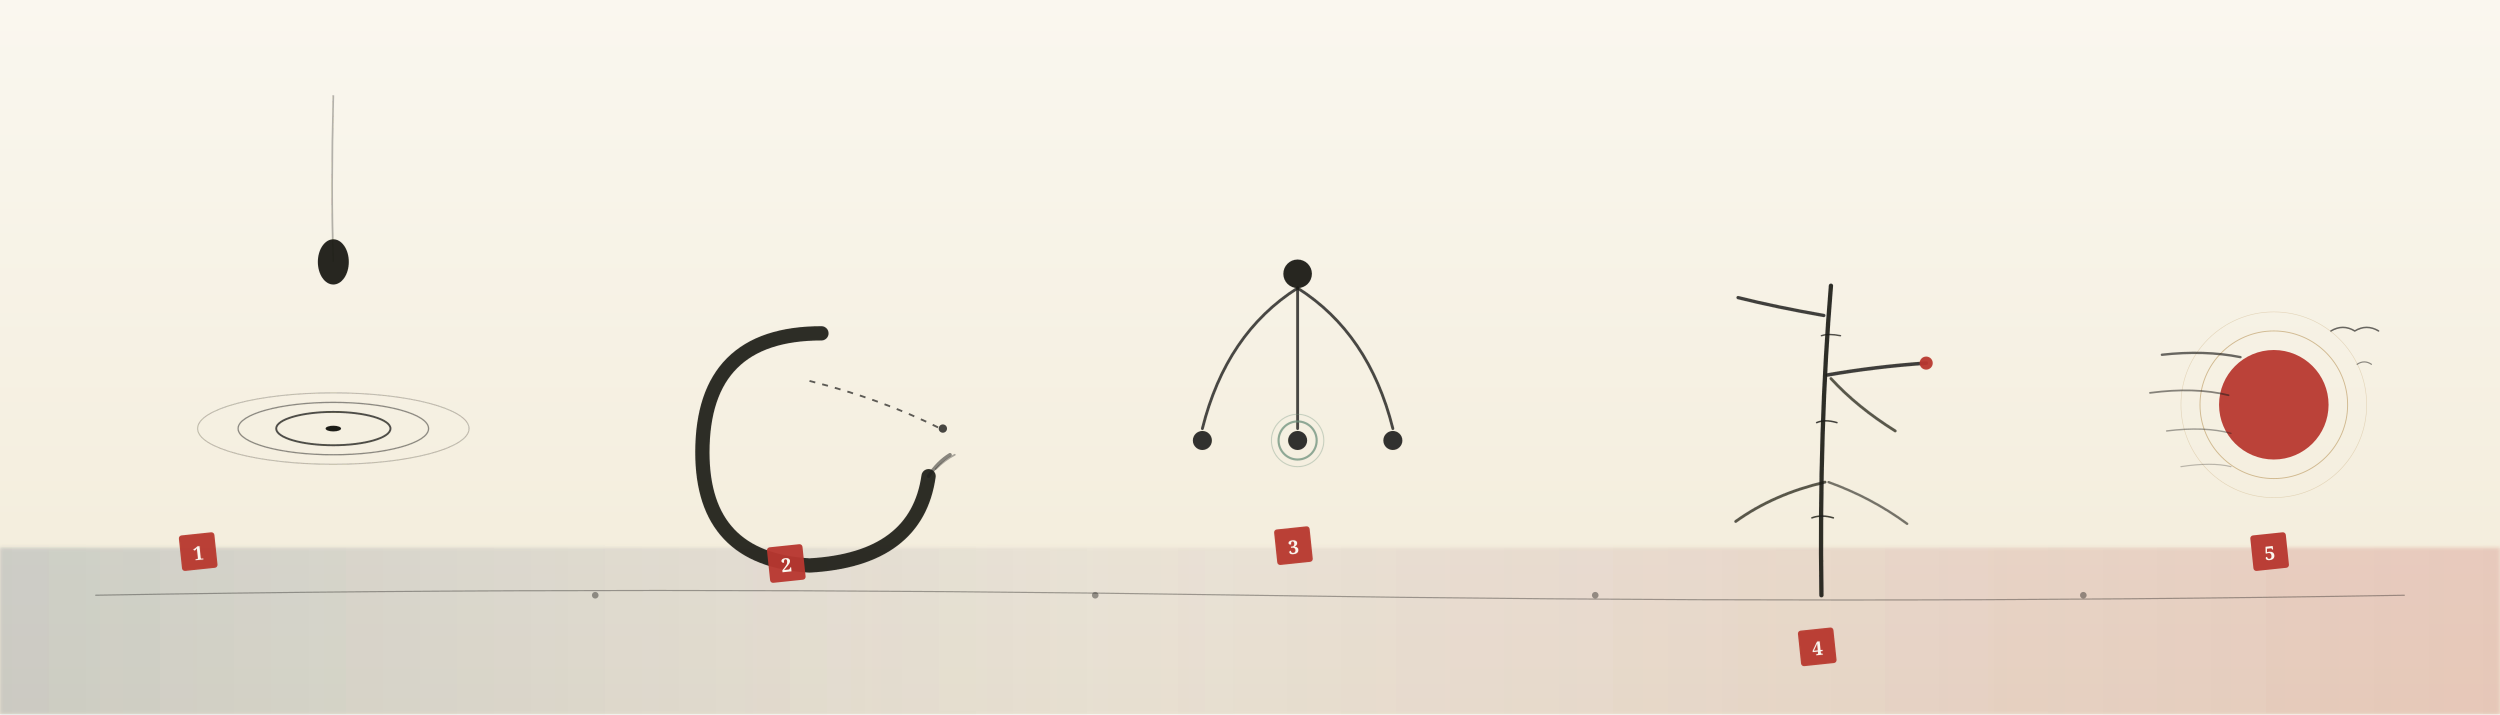
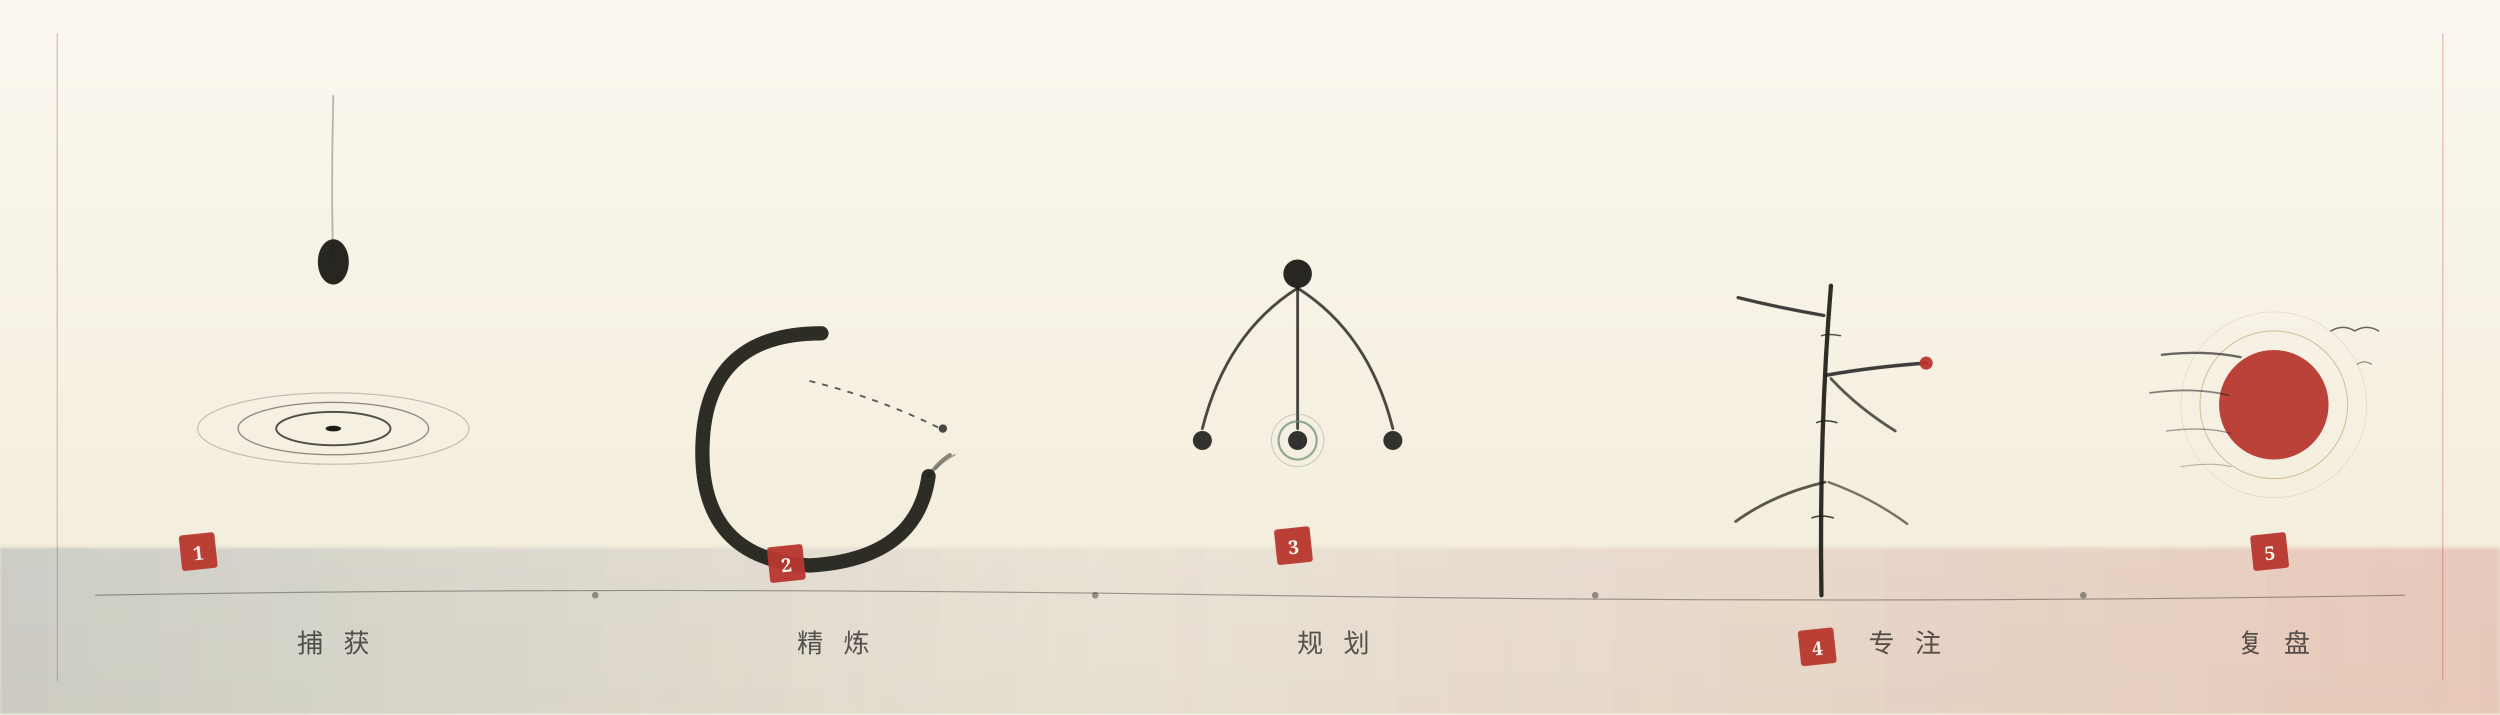
<svg xmlns="http://www.w3.org/2000/svg" viewBox="0 0 2100 600" aria-hidden="true" role="img">
  <defs>
    <linearGradient id="wash-bottom" x1="0" y1="0" x2="1" y2="0">
      <stop offset="0%" stop-color="#3E5871" stop-opacity="0.22" />
      <stop offset="45%" stop-color="#8C7A8F" stop-opacity="0.1" />
      <stop offset="100%" stop-color="#B8372F" stop-opacity="0.2" />
    </linearGradient>
    <linearGradient id="paper-tint" x1="0" y1="0" x2="0" y2="1">
      <stop offset="0%" stop-color="#FAF7EF" />
      <stop offset="100%" stop-color="#F2EBD8" />
    </linearGradient>
    <filter id="ink-bleed" x="-10%" y="-10%" width="120%" height="120%">
      <feGaussianBlur stdDeviation="0.5" />
    </filter>
    <filter id="soft" x="-10%" y="-10%" width="120%" height="120%">
      <feGaussianBlur stdDeviation="1.6" />
    </filter>
  </defs>
  <rect width="2100" height="600" fill="url(#paper-tint)" />
  <rect x="0" y="460" width="2100" height="140" fill="url(#wash-bottom)" filter="url(#soft)" />
  <path d="M80 500 Q 540 492 1050 500 T 2020 500" stroke="#1C1B19" stroke-width="1" fill="none" opacity="0.38" />
  <g transform="translate(160, 240)" filter="url(#ink-bleed)">
    <path d="M120 -160 Q 118 -80 120 -20" stroke="#1C1B19" stroke-width="1.4" fill="none" opacity="0.32" />
    <ellipse cx="120" cy="-20" rx="13" ry="19" fill="#1C1B19" opacity="0.95" />
    <ellipse cx="120" cy="120" rx="48" ry="14" stroke="#1C1B19" stroke-width="1.6" fill="none" opacity="0.78" />
    <ellipse cx="120" cy="120" rx="80" ry="22" stroke="#1C1B19" stroke-width="1.1" fill="none" opacity="0.48" />
    <ellipse cx="120" cy="120" rx="114" ry="30" stroke="#1C1B19" stroke-width="0.9" fill="none" opacity="0.26" />
    <ellipse cx="120" cy="120" rx="6.5" ry="2.4" fill="#1C1B19" />
    <g transform="translate(-10, 210) rotate(-6)">
      <rect x="0" y="0" width="30" height="30" rx="2.5" fill="#B8372F" opacity="0.95" />
      <text x="15" y="22" text-anchor="middle" fill="#FAF7EF" font-family="Georgia, serif" font-size="16" font-weight="600">1</text>
    </g>
  </g>
  <g transform="translate(540, 260)">
    <path d="M150 20 Q 50 20, 50 120 Q 50 210, 140 215 Q 230 210, 240 140" stroke="#1C1B19" stroke-width="12" fill="none" stroke-linecap="round" filter="url(#ink-bleed)" opacity="0.92" />
    <path d="M240 140 Q 248 128 258 122" stroke="#1C1B19" stroke-width="3" fill="none" stroke-linecap="round" opacity="0.5" />
    <path d="M246 134 Q 254 126 262 122" stroke="#1C1B19" stroke-width="1.5" fill="none" stroke-linecap="round" opacity="0.35" />
    <path d="M140 60 Q 200 75 250 100" stroke="#1C1B19" stroke-width="1.6" fill="none" stroke-dasharray="5 6" opacity="0.7" />
    <circle cx="252" cy="100" r="3.5" fill="#1C1B19" opacity="0.8" />
    <g transform="translate(104, 200) rotate(-6)">
      <rect x="0" y="0" width="30" height="30" rx="2.5" fill="#B8372F" opacity="0.95" />
      <text x="15" y="22" text-anchor="middle" fill="#FAF7EF" font-family="Georgia, serif" font-size="16" font-weight="600">2</text>
    </g>
  </g>
  <g transform="translate(960, 210)" filter="url(#ink-bleed)">
    <circle cx="130" cy="20" r="12" fill="#1C1B19" opacity="0.95" />
    <path d="M130 32 Q 70 70 50 150" stroke="#1C1B19" stroke-width="2.4" fill="none" stroke-linecap="round" opacity="0.8" />
    <path d="M130 32 Q 130 90 130 150" stroke="#1C1B19" stroke-width="2.4" fill="none" stroke-linecap="round" opacity="0.8" />
    <path d="M130 32 Q 190 70 210 150" stroke="#1C1B19" stroke-width="2.4" fill="none" stroke-linecap="round" opacity="0.8" />
    <circle cx="50" cy="160" r="8" fill="#1C1B19" opacity="0.9" />
    <circle cx="130" cy="160" r="8" fill="#1C1B19" opacity="0.9" />
    <circle cx="210" cy="160" r="8" fill="#1C1B19" opacity="0.9" />
    <circle cx="130" cy="160" r="16" stroke="#6B8E7A" stroke-width="1.8" fill="none" opacity="0.75" />
    <circle cx="130" cy="160" r="22" stroke="#6B8E7A" stroke-width="0.9" fill="none" opacity="0.35" />
    <g transform="translate(110, 235) rotate(-6)">
      <rect x="0" y="0" width="30" height="30" rx="2.5" fill="#B8372F" opacity="0.95" />
      <text x="15" y="22" text-anchor="middle" fill="#FAF7EF" font-family="Georgia, serif" font-size="16" font-weight="600">3</text>
    </g>
  </g>
  <g transform="translate(1380, 210)" filter="url(#ink-bleed)">
    <path d="M150 290 Q 148 150 158 30" stroke="#1C1B19" stroke-width="3.6" fill="none" stroke-linecap="round" opacity="0.92" />
    <path d="M142 225 Q 150 222 160 225" stroke="#1C1B19" stroke-width="1.3" fill="none" stroke-linecap="round" opacity="0.85" />
    <path d="M146 145 Q 153 142 163 145" stroke="#1C1B19" stroke-width="1.3" fill="none" stroke-linecap="round" opacity="0.82" />
    <path d="M150 72 Q 156 70 166 72" stroke="#1C1B19" stroke-width="1.2" fill="none" stroke-linecap="round" opacity="0.78" />
    <path d="M155 105 Q 195 98 238 95" stroke="#1C1B19" stroke-width="3" fill="none" stroke-linecap="round" opacity="0.82" />
    <path d="M158 108 Q 180 132 212 152" stroke="#1C1B19" stroke-width="2.4" fill="none" stroke-linecap="round" opacity="0.72" />
    <path d="M152 55 Q 112 48 80 40" stroke="#1C1B19" stroke-width="2.8" fill="none" stroke-linecap="round" opacity="0.82" />
    <path d="M153 195 Q 110 205 78 228" stroke="#1C1B19" stroke-width="2.4" fill="none" stroke-linecap="round" opacity="0.72" />
    <path d="M156 195 Q 192 208 222 230" stroke="#1C1B19" stroke-width="2" fill="none" stroke-linecap="round" opacity="0.6" />
    <circle cx="238" cy="95" r="5.5" fill="#B8372F" opacity="0.95" />
    <g transform="translate(130, 320) rotate(-6)">
      <rect x="0" y="0" width="30" height="30" rx="2.5" fill="#B8372F" opacity="0.95" />
      <text x="15" y="22" text-anchor="middle" fill="#FAF7EF" font-family="Georgia, serif" font-size="16" font-weight="600">4</text>
    </g>
  </g>
  <g transform="translate(1780, 220)">
    <circle cx="130" cy="120" r="46" fill="#B8372F" opacity="0.94" />
    <circle cx="130" cy="120" r="62" fill="none" stroke="#B8955A" stroke-width="0.8" opacity="0.6" />
    <circle cx="130" cy="120" r="78" fill="none" stroke="#B8955A" stroke-width="0.5" opacity="0.32" />
    <path d="M36 78 Q 72 74 102 80" stroke="#1C1B19" stroke-width="2" fill="none" stroke-linecap="round" opacity="0.65" />
    <path d="M26 110 Q 64 105 92 112" stroke="#1C1B19" stroke-width="1.5" fill="none" stroke-linecap="round" opacity="0.52" />
    <path d="M40 142 Q 72 138 94 144" stroke="#1C1B19" stroke-width="1.2" fill="none" stroke-linecap="round" opacity="0.4" />
    <path d="M52 172 Q 78 168 94 172" stroke="#1C1B19" stroke-width="1" fill="none" stroke-linecap="round" opacity="0.28" />
    <path d="M178 58 Q 188 52 198 58 Q 208 52 218 58" stroke="#1C1B19" stroke-width="1.3" fill="none" stroke-linecap="round" opacity="0.65" />
    <path d="M200 86 Q 206 82 212 86" stroke="#1C1B19" stroke-width="1" fill="none" stroke-linecap="round" opacity="0.5" />
    <g transform="translate(110, 230) rotate(-6)">
      <rect x="0" y="0" width="30" height="30" rx="2.5" fill="#B8372F" opacity="0.95" />
      <text x="15" y="22" text-anchor="middle" fill="#FAF7EF" font-family="Georgia, serif" font-size="16" font-weight="600">5</text>
    </g>
  </g>
  <g fill="#1C1B19" opacity="0.42">
    <circle cx="500" cy="500" r="2.8" />
    <circle cx="920" cy="500" r="2.8" />
    <circle cx="1340" cy="500" r="2.8" />
    <circle cx="1750" cy="500" r="2.8" />
  </g>
+   <g fill="#1C1B19" font-family="'Source Han Serif SC', 'Noto Serif SC', 'Songti SC', Georgia, serif" font-size="22" letter-spacing="6" text-anchor="middle">
+     <text x="280" y="548" opacity="0.72">捕 获</text>
+     <text x="700" y="548" opacity="0.72">精 炼</text>
+     <text x="1120" y="548" opacity="0.72">规 划</text>
+     <text x="1600" y="548" opacity="0.72">专 注</text>
+     <text x="1910" y="548" opacity="0.72">复 盘</text>
+   </g>
+   <g stroke="#B8372F" stroke-width="0.6" opacity="0.55">
+     <line x1="48" y1="28" x2="48" y2="572" />
+     <line x1="2052" y1="28" x2="2052" y2="572" />
+   </g>
</svg>
